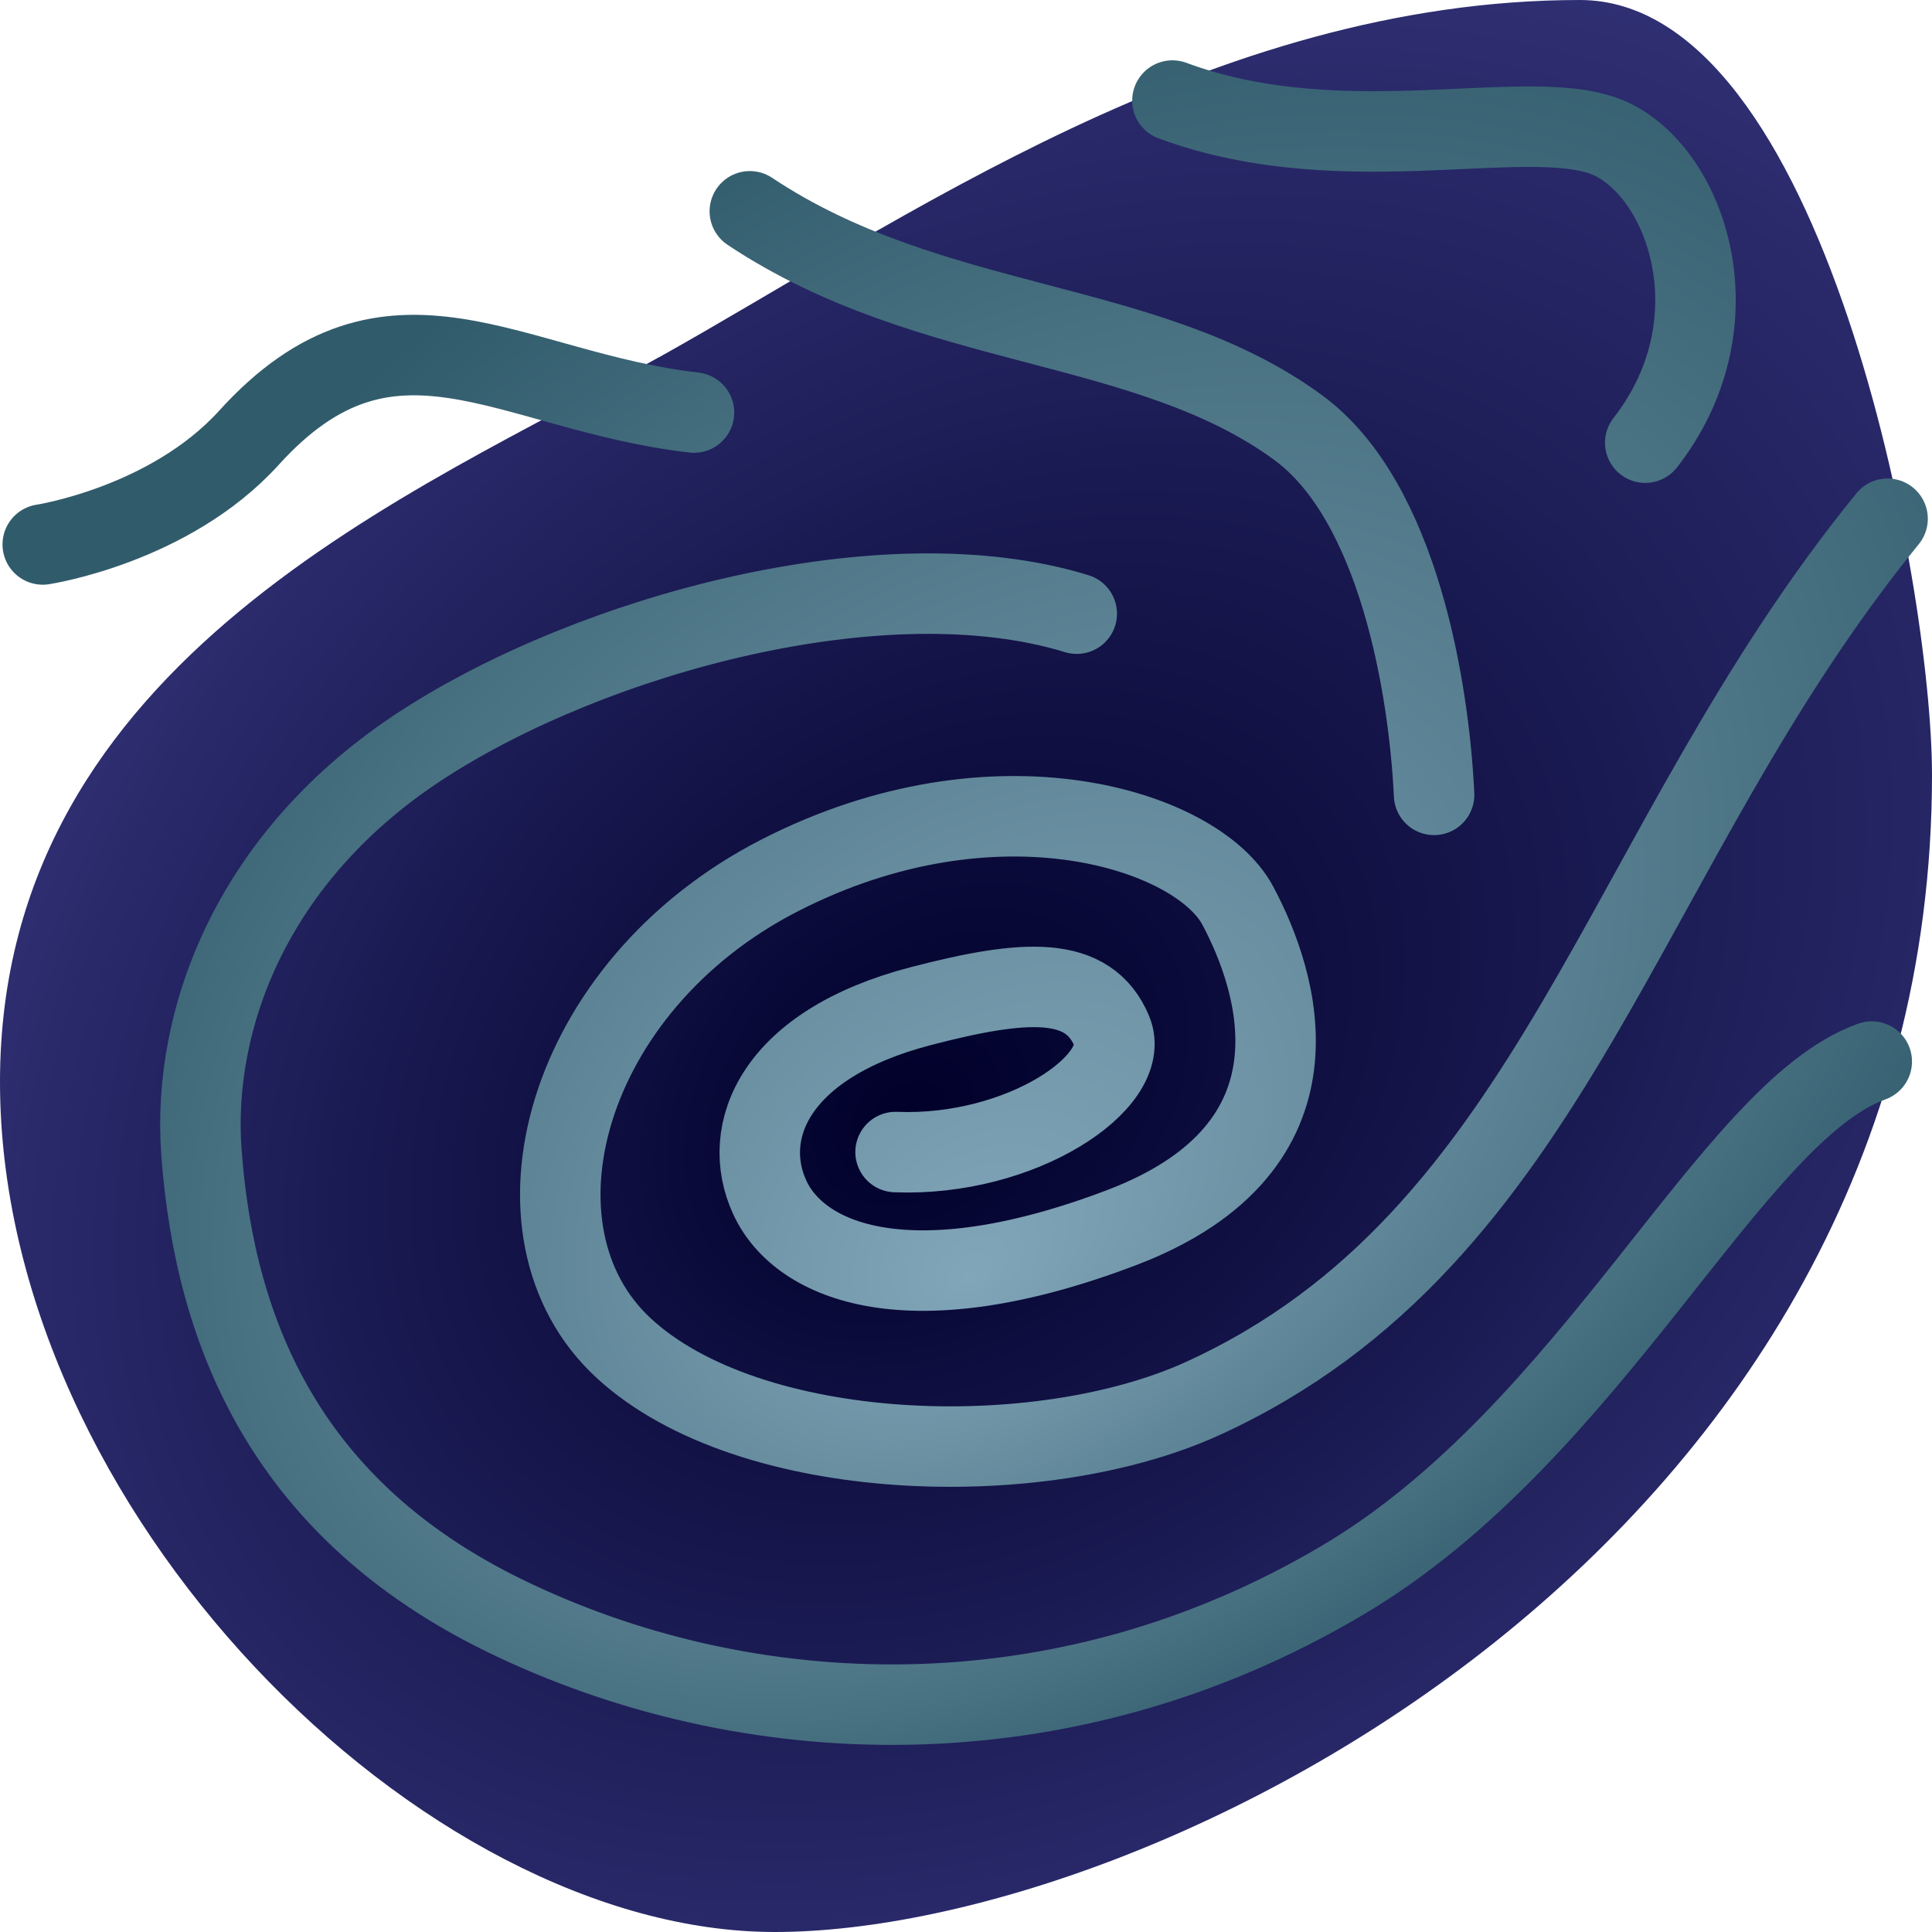
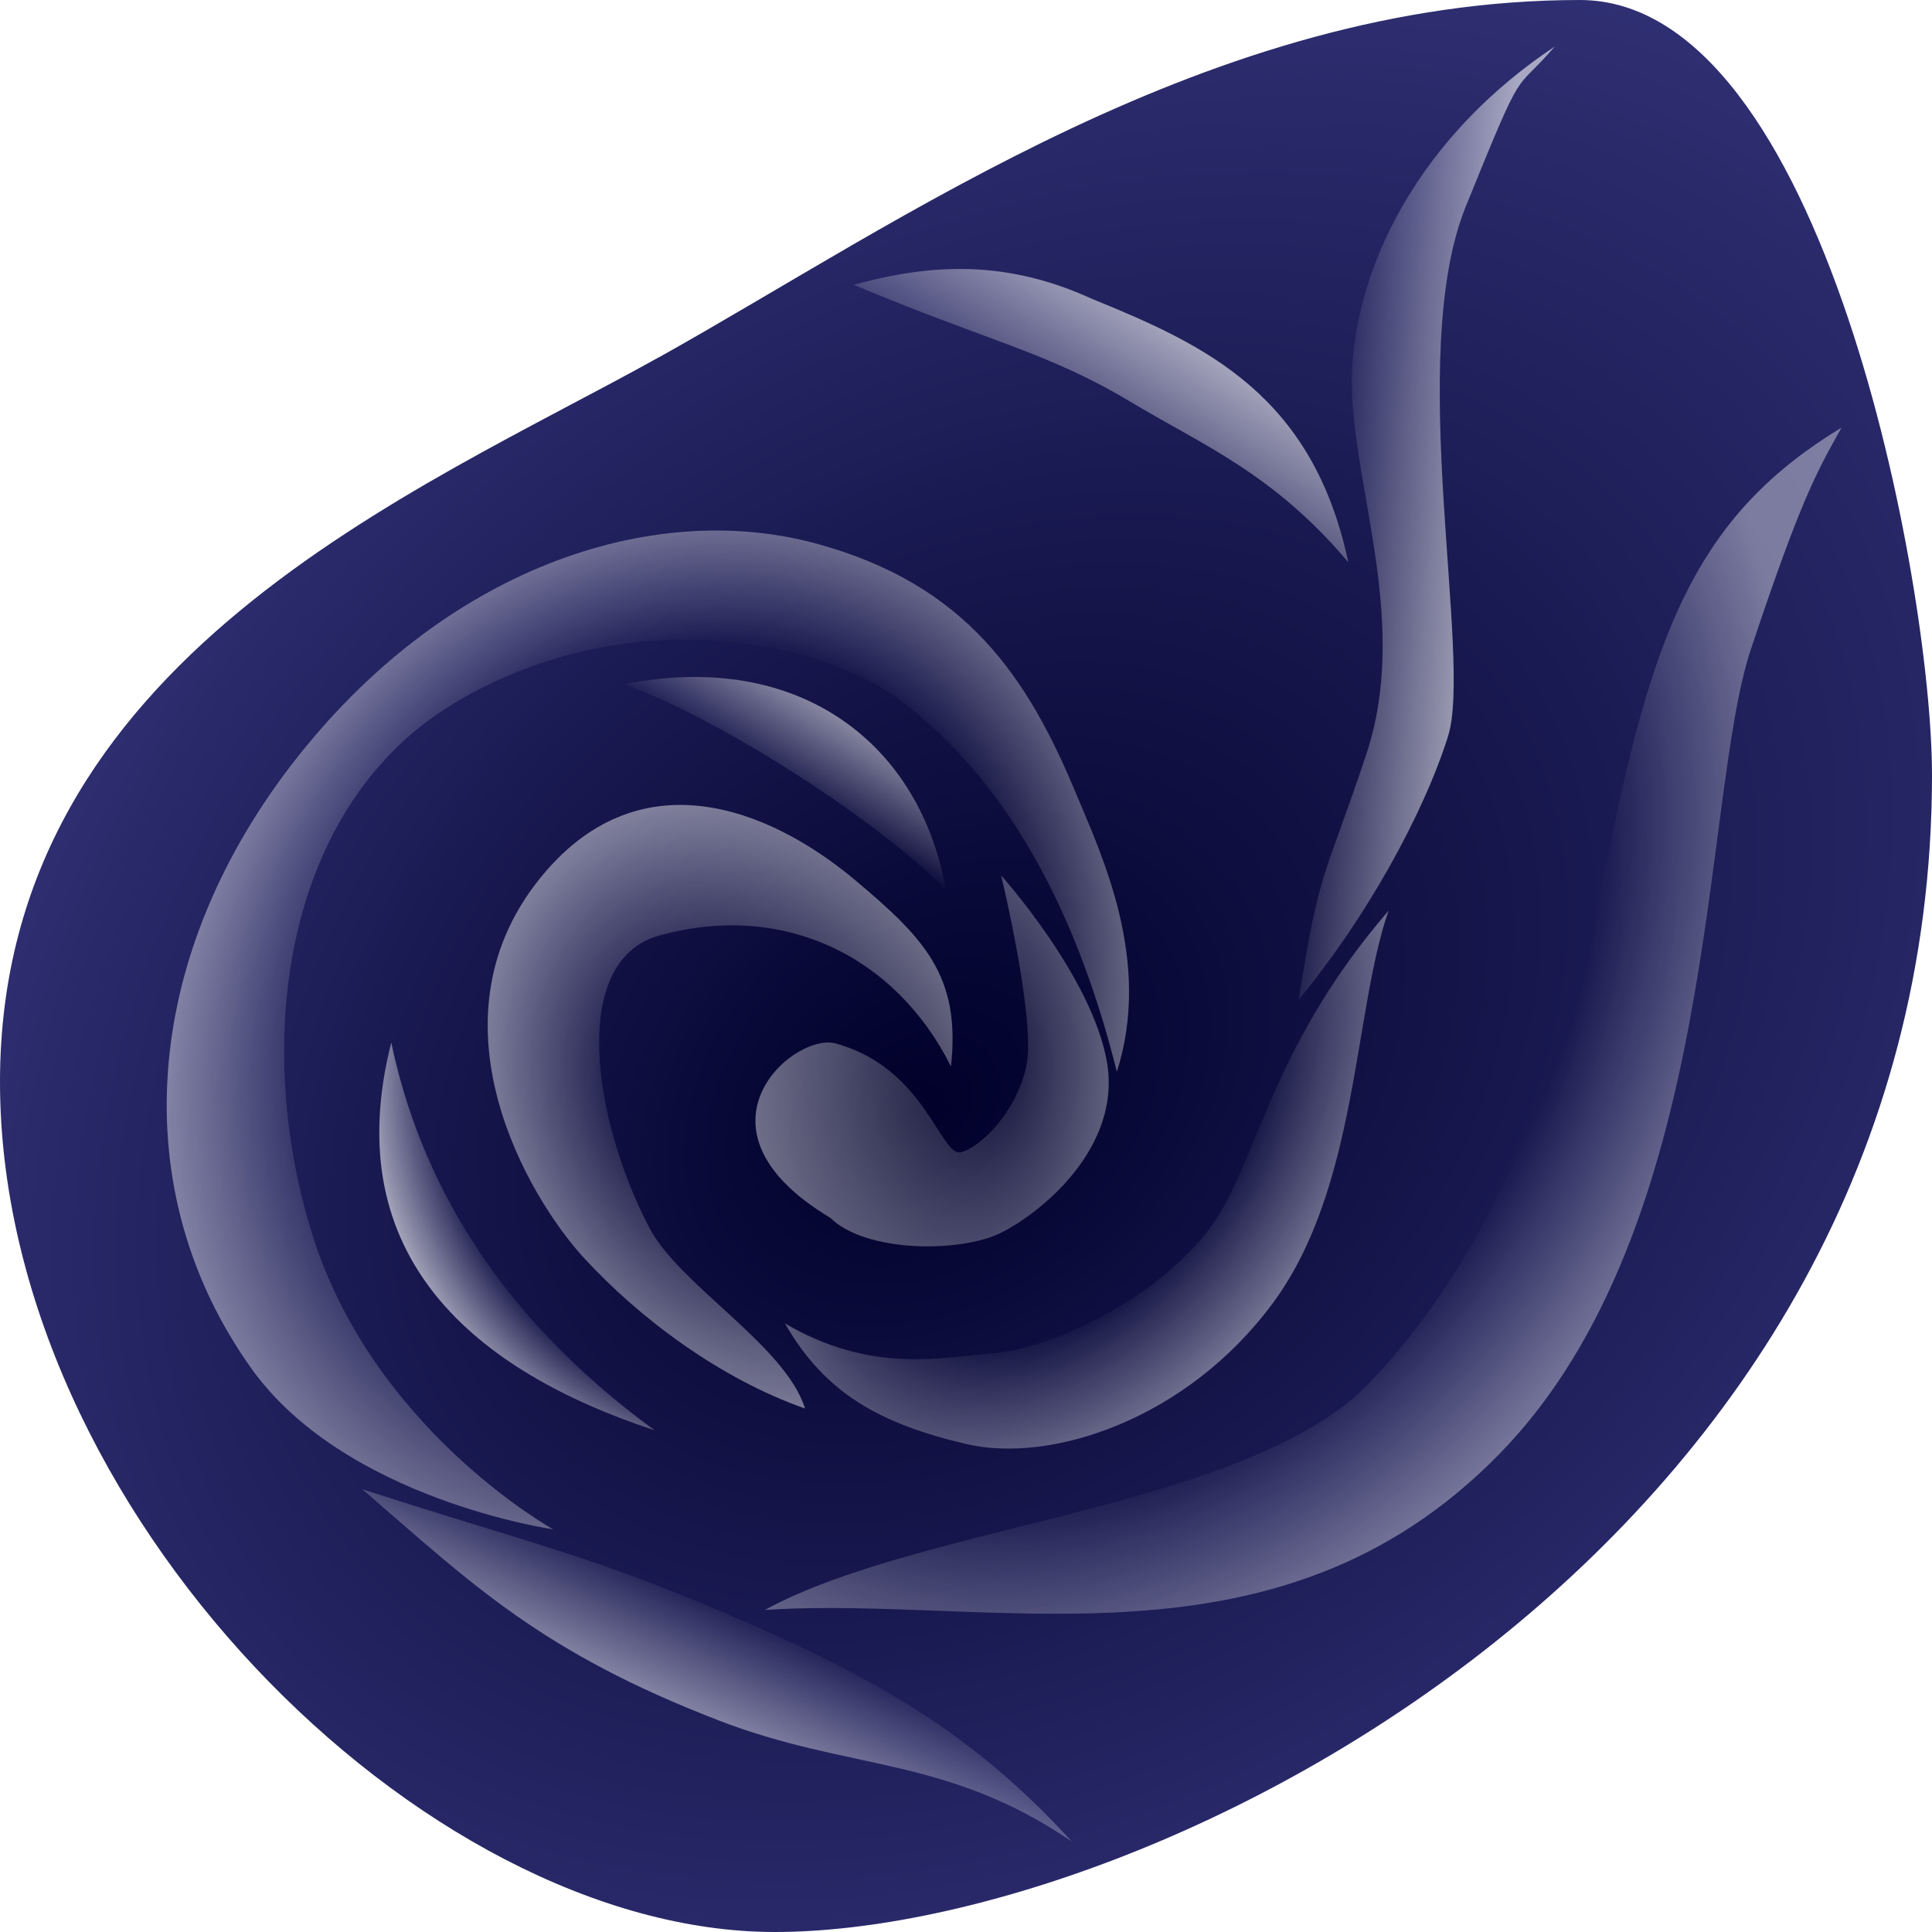
<svg xmlns="http://www.w3.org/2000/svg" xmlns:xlink="http://www.w3.org/1999/xlink" width="48" height="48" viewBox="0 0 12.7 12.7" version="1.1" id="svg8">
  <defs id="defs2">
-     <linearGradient id="linearGradient856">
-       <stop style="stop-color:#82a6b9;stop-opacity:1" offset="0" id="stop852" />
-       <stop style="stop-color:#305b6b;stop-opacity:1" offset="1" id="stop854" />
+     <linearGradient id="linearGradient947">
+       <stop id="stop943" offset="0" style="stop-color:#ffffff;stop-opacity:0" />
+       <stop style="stop-color:#ffffff;stop-opacity:0" offset="0.757" id="stop949" />
+       <stop id="stop945" offset="1" style="stop-color:#ffffff;stop-opacity:0.716" />
+     </linearGradient>
+     <linearGradient id="linearGradient937">
+       <stop id="stop933" offset="0" style="stop-color:#ffffff;stop-opacity:0.167" />
+       <stop id="stop935" offset="1" style="stop-color:#ffffff;stop-opacity:0.711" />
+     </linearGradient>
+     <linearGradient id="linearGradient927">
+       <stop id="stop923" offset="0" style="stop-color:#ffffff;stop-opacity:0" />
+       <stop id="stop925" offset="1" style="stop-color:#ffffff;stop-opacity:0.588" />
+     </linearGradient>
+     <linearGradient id="linearGradient915">
+       <stop id="stop911" offset="0" style="stop-color:#ffffff;stop-opacity:0.054" />
+       <stop style="stop-color:#ffffff;stop-opacity:0" offset="0.539" id="stop917" />
+       <stop id="stop913" offset="1" style="stop-color:#ffffff;stop-opacity:0.451" />
+     </linearGradient>
+     <linearGradient id="linearGradient905">
+       <stop style="stop-color:#ffffff;stop-opacity:0" offset="0" id="stop899" />
+       <stop id="stop901" offset="0.708" style="stop-color:#ffffff;stop-opacity:0" />
+       <stop style="stop-color:#ffffff;stop-opacity:0.402" offset="1" id="stop903" />
+     </linearGradient>
+     <linearGradient id="linearGradient889">
+       <stop id="stop887" offset="0" style="stop-color:#ffffff;stop-opacity:0" />
+       <stop id="stop885" offset="1" style="stop-color:#ffffff;stop-opacity:0.681" />
+     </linearGradient>
+     <linearGradient id="linearGradient877">
+       <stop id="stop875" offset="0" style="stop-color:#ffffff;stop-opacity:0;" />
+       <stop id="stop873" offset="1" style="stop-color:#ffffff;stop-opacity:0.613" />
+     </linearGradient>
+     <linearGradient id="linearGradient855">
+       <stop id="stop853" offset="0" style="stop-color:#ffffff;stop-opacity:0;" />
+       <stop style="stop-color:#ffffff;stop-opacity:0" offset="0.244" id="stop861" />
+       <stop id="stop851" offset="1" style="stop-color:#ffffff;stop-opacity:0.51" />
+     </linearGradient>
+     <linearGradient id="linearGradient841">
+       <stop id="stop839" offset="0" style="stop-color:#ffffff;stop-opacity:0" />
+       <stop style="stop-color:#ffffff;stop-opacity:0" offset="0.67" id="stop847" />
+       <stop id="stop837" offset="1" style="stop-color:#ffffff;stop-opacity:0.466" />
+     </linearGradient>
+     <linearGradient id="linearGradient831">
+       <stop style="stop-color:#ffffff;stop-opacity:0.054" offset="0" id="stop827" />
+       <stop style="stop-color:#ffffff;stop-opacity:0.451" offset="1" id="stop829" />
    </linearGradient>
    <linearGradient id="linearGradient848">
      <stop style="stop-color:#00002a;stop-opacity:1" offset="0" id="stop844" />
      <stop style="stop-color:#313176;stop-opacity:1" offset="1" id="stop846" />
    </linearGradient>
    <radialGradient xlink:href="#linearGradient848" id="radialGradient850" cx="6.864" cy="291.421" fx="5.94" fy="291.458" r="6.35" gradientUnits="userSpaceOnUse" gradientTransform="matrix(1.0625,-0.7916665,0.5974812,0.8018829,-174.4989,62.62952)" />
-     <radialGradient xlink:href="#linearGradient856" id="radialGradient858" cx="6.84" cy="290.309" fx="5.409" fy="292.219" r="6.331" gradientTransform="matrix(1.015671,-0.7469872,0.5182004,0.7045921,-150.5453,90.85915)" gradientUnits="userSpaceOnUse" />
+     <radialGradient xlink:href="#linearGradient831" id="radialGradient833" cx="6.162" cy="291.274" fx="6.526" fy="291.274" r="1.391" gradientTransform="matrix(0.9998915,-0.01473415,0.02378093,1.613826,-6.926093,-178.7005)" gradientUnits="userSpaceOnUse" />
+     <radialGradient xlink:href="#linearGradient841" id="radialGradient843" cx="4.328" cy="291.145" fx="4.802" fy="291.146" r="3.096" gradientTransform="matrix(0.529964,-1.078946,0.9303639,0.4569823,-268.8367,162.7661)" gradientUnits="userSpaceOnUse" />
+     <radialGradient xlink:href="#linearGradient855" id="radialGradient857" cx="5.022" cy="291.569" fx="4.796" fy="291.322" r="1.464" gradientTransform="matrix(1.047373,-0.6814784,0.8630686,1.326461,-251.8774,-91.72528)" gradientUnits="userSpaceOnUse" />
+     <linearGradient xlink:href="#linearGradient877" id="linearGradient879" x1="5.226" y1="289.539" x2="5.622" y2="288.911" gradientUnits="userSpaceOnUse" />
+     <linearGradient xlink:href="#linearGradient889" id="linearGradient891" x1="4.862" y1="294.85" x2="4.366" y2="295.908" gradientUnits="userSpaceOnUse" />
+     <radialGradient xlink:href="#linearGradient905" id="radialGradient897" cx="7.14" cy="290.762" fx="7.14" fy="290.762" r="3.539" gradientTransform="matrix(0.7289708,-1.289719,0.9733816,0.5501702,-280.752,139.8235)" gradientUnits="userSpaceOnUse" />
+     <radialGradient xlink:href="#linearGradient915" id="radialGradient909" cx="7.045" cy="292.073" fx="7.045" fy="292.073" r="1.984" gradientTransform="matrix(0.8241966,-1.171076,0.7687668,0.5410535,-223.2799,141.8915)" gradientUnits="userSpaceOnUse" />
+     <linearGradient xlink:href="#linearGradient927" id="linearGradient921" x1="8.653" y1="287.809" x2="9.705" y2="287.903" gradientUnits="userSpaceOnUse" />
+     <linearGradient xlink:href="#linearGradient937" id="linearGradient931" x1="7.133" y1="287.178" x2="7.764" y2="286.219" gradientUnits="userSpaceOnUse" />
+     <radialGradient xlink:href="#linearGradient947" id="radialGradient941" cx="4.841" cy="291.789" fx="4.841" fy="291.789" r="0.905" gradientTransform="matrix(-1.41541,-2.612108,2.413745,-1.307925,-692.6112,685.8104)" gradientUnits="userSpaceOnUse" />
  </defs>
  <g id="layer1" transform="translate(0,-284.3)">
    <path style="fill:url(#radialGradient850);fill-opacity:1;stroke:none;stroke-width:0.265px;stroke-linecap:butt;stroke-linejoin:miter;stroke-opacity:1" d="M 4.332,286.648 C 2.755,287.528 0,288.631 0,291.411 c 0,2.811 2.772,5.589 5.093,5.589 2.481,0 7.607,-2.546 7.607,-7.607 0,-1.239 -0.708,-5.093 -2.315,-5.093 -2.42,0 -4.475,1.468 -6.052,2.348 z" id="path815" />
-     <path id="path841" style="fill:none;fill-opacity:1;stroke:url(#radialGradient858);stroke-width:0.529;stroke-linecap:round;stroke-linejoin:round;stroke-miterlimit:4;stroke-dasharray:none;stroke-dashoffset:0;stroke-opacity:1;paint-order:normal" d="m 4.562,287.012 c -1.216,-0.14 -1.992,-0.864 -2.925,0.165 -0.522,0.576 -1.356,0.702 -1.356,0.702 m 10.534,-0.669 c 0.595,-0.761 0.298,-1.72 -0.198,-1.984 -0.496,-0.265 -1.753,0.165 -2.91,-0.265 m 1.72,4.564 c -0.033,-0.695 -0.233,-1.93 -0.893,-2.414 -0.992,-0.728 -2.414,-0.628 -3.605,-1.422 m 7.375,5.589 c -0.926,0.331 -1.829,2.43 -3.473,3.406 -1.851,1.1 -3.933,1.011 -5.523,0.232 -1.399,-0.686 -1.894,-1.815 -1.984,-3.043 -0.064,-0.873 0.331,-1.951 1.455,-2.679 1.124,-0.728 3.042,-1.247 4.299,-0.86 m 5.33,-0.624 c -1.763,2.165 -2.175,4.723 -4.504,5.784 -1.077,0.49 -2.977,0.43 -3.803,-0.331 -0.827,-0.761 -0.397,-2.381 1.025,-3.109 1.422,-0.728 2.745,-0.298 3.01,0.198 0.265,0.496 0.628,1.587 -0.761,2.117 -1.389,0.529 -2.117,0.232 -2.315,-0.198 -0.198,-0.43 0.029,-1.006 0.992,-1.257 0.691,-0.18 1.103,-0.203 1.257,0.165 0.137,0.329 -0.595,0.827 -1.422,0.794" />
+     <path style="fill:url(#radialGradient833);fill-opacity:1;stroke:none;stroke-width:0.529;stroke-linecap:round;stroke-linejoin:round;stroke-miterlimit:4;stroke-dasharray:none;stroke-dashoffset:0;stroke-opacity:1;paint-order:normal" d="m 5.457,292.304 c 0.232,0.232 0.86,0.232 1.124,0.099 0.265,-0.132 0.794,-0.562 0.695,-1.124 -0.099,-0.562 -0.695,-1.224 -0.695,-1.224 0,0 0.232,0.959 0.165,1.257 -0.066,0.298 -0.298,0.529 -0.43,0.562 -0.132,0.033 -0.232,-0.546 -0.81,-0.711 -0.265,-0.099 -1.042,0.546 -0.05,1.141 z" id="path825" />
+     <path style="fill:url(#radialGradient843);fill-opacity:1;stroke:none;stroke-width:0.529;stroke-linecap:round;stroke-linejoin:round;stroke-miterlimit:4;stroke-dasharray:none;stroke-dashoffset:0;stroke-opacity:1;paint-order:normal" d="m 7.342,291.344 c 0.232,-0.728 -0.1,-1.422 -0.265,-1.819 -0.318,-0.767 -0.721,-1.386 -1.72,-1.654 -1.078,-0.289 -2.447,0.165 -3.44,1.455 -0.992,1.29 -1.091,2.811 -0.265,3.969 0.615,0.862 1.984,1.058 1.984,1.058 0,0 -1.191,-0.661 -1.587,-1.951 -0.397,-1.29 -0.165,-2.811 0.926,-3.473 1.091,-0.661 2.381,-0.463 2.977,-3e-5 0.595,0.463 1.091,1.224 1.389,2.414 z" id="path835" />
+     <path style="fill:url(#radialGradient857);fill-opacity:1;stroke:none;stroke-width:0.529;stroke-linecap:round;stroke-linejoin:round;stroke-miterlimit:4;stroke-dasharray:none;stroke-dashoffset:0;stroke-opacity:1;paint-order:normal" d="m 6.251,291.311 c 0.066,-0.595 -0.175,-0.843 -0.628,-1.224 -0.569,-0.478 -1.434,-0.822 -2.084,0 -0.741,0.938 -0.066,2.084 0.298,2.48 0.364,0.397 0.893,0.794 1.455,0.992 -0.13,-0.417 -0.827,-0.81 -1.025,-1.191 -0.367,-0.704 -0.529,-1.753 0.066,-1.918 0.812,-0.226 1.554,0.132 1.918,0.86 z" id="path849" />
+     <path style="fill:url(#linearGradient879);fill-opacity:1;stroke:none;stroke-width:0.529;stroke-linecap:round;stroke-linejoin:round;stroke-miterlimit:4;stroke-dasharray:none;stroke-dashoffset:0;stroke-opacity:1;paint-order:normal" d="m 6.218,290.154 c -0.165,-0.959 -0.959,-1.587 -2.117,-1.356 0.661,0.232 1.753,0.959 2.117,1.356 z" id="path863" />
+     <path style="fill:url(#linearGradient891);fill-opacity:1;stroke:none;stroke-width:0.529;stroke-linecap:round;stroke-linejoin:round;stroke-miterlimit:4;stroke-dasharray:none;stroke-dashoffset:0;stroke-opacity:1;paint-order:normal" d="m 2.381,294.089 c 1.124,0.364 1.488,0.43 2.414,0.827 0.926,0.397 1.587,0.761 2.249,1.488 C 6.218,295.842 5.589,295.942 4.729,295.611 3.558,295.16 3.109,294.718 2.381,294.089 Z" id="path883" />
+     <path style="fill:url(#radialGradient897);fill-opacity:1;stroke:none;stroke-width:0.529;stroke-linecap:round;stroke-linejoin:round;stroke-miterlimit:4;stroke-dasharray:none;stroke-dashoffset:0;stroke-opacity:1;paint-order:normal" d="m 5.027,294.883 c 1.521,-0.099 3.373,0.463 4.829,-1.025 1.455,-1.488 1.323,-4.299 1.654,-5.292 0.331,-0.992 0.43,-1.158 0.595,-1.455 -0.926,0.562 -1.224,1.29 -1.521,2.745 -0.298,1.455 -0.761,2.679 -1.587,3.539 -0.784,0.815 -2.943,0.926 -3.969,1.488 z" id="path895" />
+     <path style="fill:url(#radialGradient909);fill-opacity:1;stroke:none;stroke-width:0.529;stroke-linecap:round;stroke-linejoin:round;stroke-miterlimit:4;stroke-dasharray:none;stroke-dashoffset:0;stroke-opacity:1;paint-order:normal" d="m 5.159,292.998 c 0.265,0.463 0.628,0.661 1.191,0.794 0.562,0.132 1.455,-0.165 2.017,-0.926 0.562,-0.761 0.529,-1.918 0.761,-2.58 -0.827,0.959 -0.86,1.72 -1.224,2.15 -0.364,0.43 -0.992,0.728 -1.389,0.761 -0.336,0.028 -0.794,0.132 -1.356,-0.198 z" id="path907" />
+     <path style="fill:url(#linearGradient921);fill-opacity:1;stroke:none;stroke-width:0.529;stroke-linecap:round;stroke-linejoin:round;stroke-miterlimit:4;stroke-dasharray:none;stroke-dashoffset:0;stroke-opacity:1;paint-order:normal" d="m 8.536,290.873 c 0.444,-0.538 0.819,-1.216 0.982,-1.731 0.164,-0.514 -0.281,-2.502 0.117,-3.484 0.398,-0.982 0.304,-0.725 0.585,-1.052 -0.982,0.655 -1.356,1.59 -1.333,2.268 0.023,0.678 0.374,1.543 0.094,2.385 -0.281,0.842 -0.304,0.725 -0.444,1.614 z" id="path919" />
+     <path style="fill:url(#linearGradient931);fill-opacity:1;stroke:none;stroke-width:0.529;stroke-linecap:round;stroke-linejoin:round;stroke-miterlimit:4;stroke-dasharray:none;stroke-dashoffset:0;stroke-opacity:1;paint-order:normal" d="m 8.863,287.996 c -0.234,-1.099 -0.935,-1.427 -1.684,-1.731 -0.561,-0.257 -1.052,-0.234 -1.567,-0.093 0.889,0.374 1.273,0.441 1.824,0.772 0.468,0.281 0.935,0.468 1.427,1.052 z" id="path929" />
+     <path style="fill:url(#radialGradient941);fill-opacity:1;stroke:none;stroke-width:0.529;stroke-linecap:round;stroke-linejoin:round;stroke-miterlimit:4;stroke-dasharray:none;stroke-dashoffset:0;stroke-opacity:1;paint-order:normal" d="m 2.572,291.153 c 0.184,0.877 0.677,1.779 1.731,2.549 C 3.126,293.314 2.214,292.565 2.572,291.153 Z" id="path939" />
  </g>
</svg>
